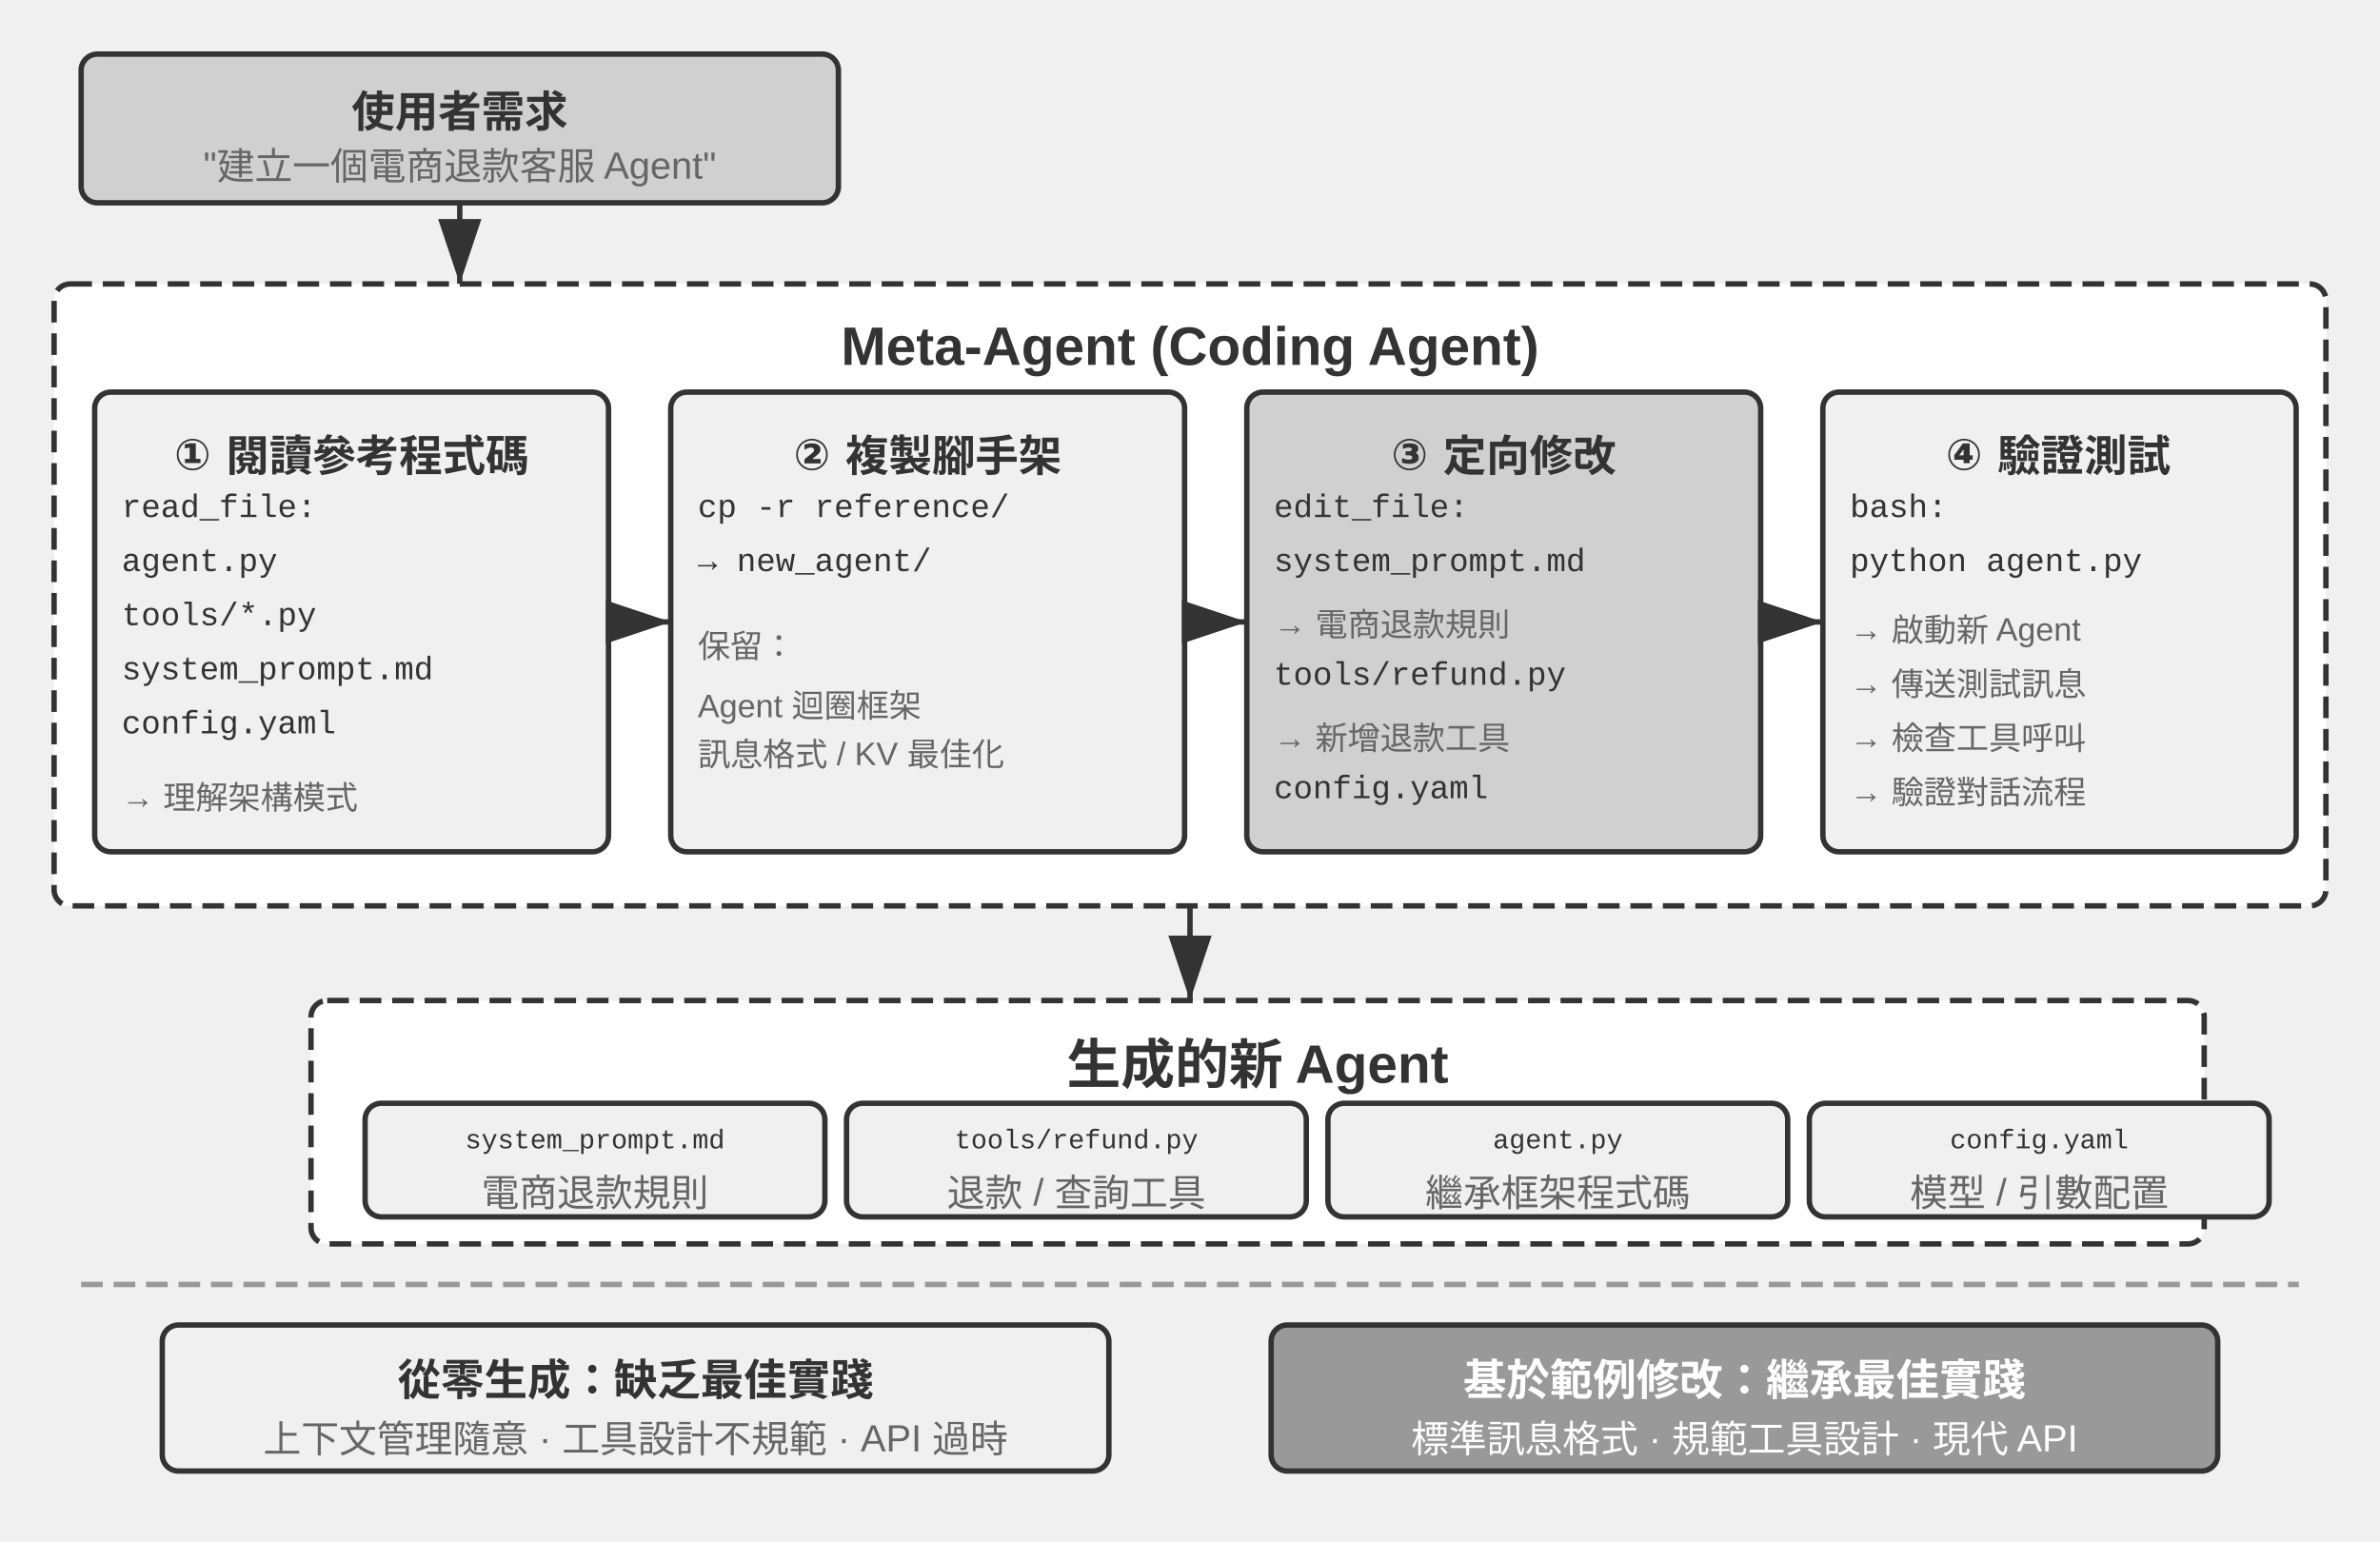
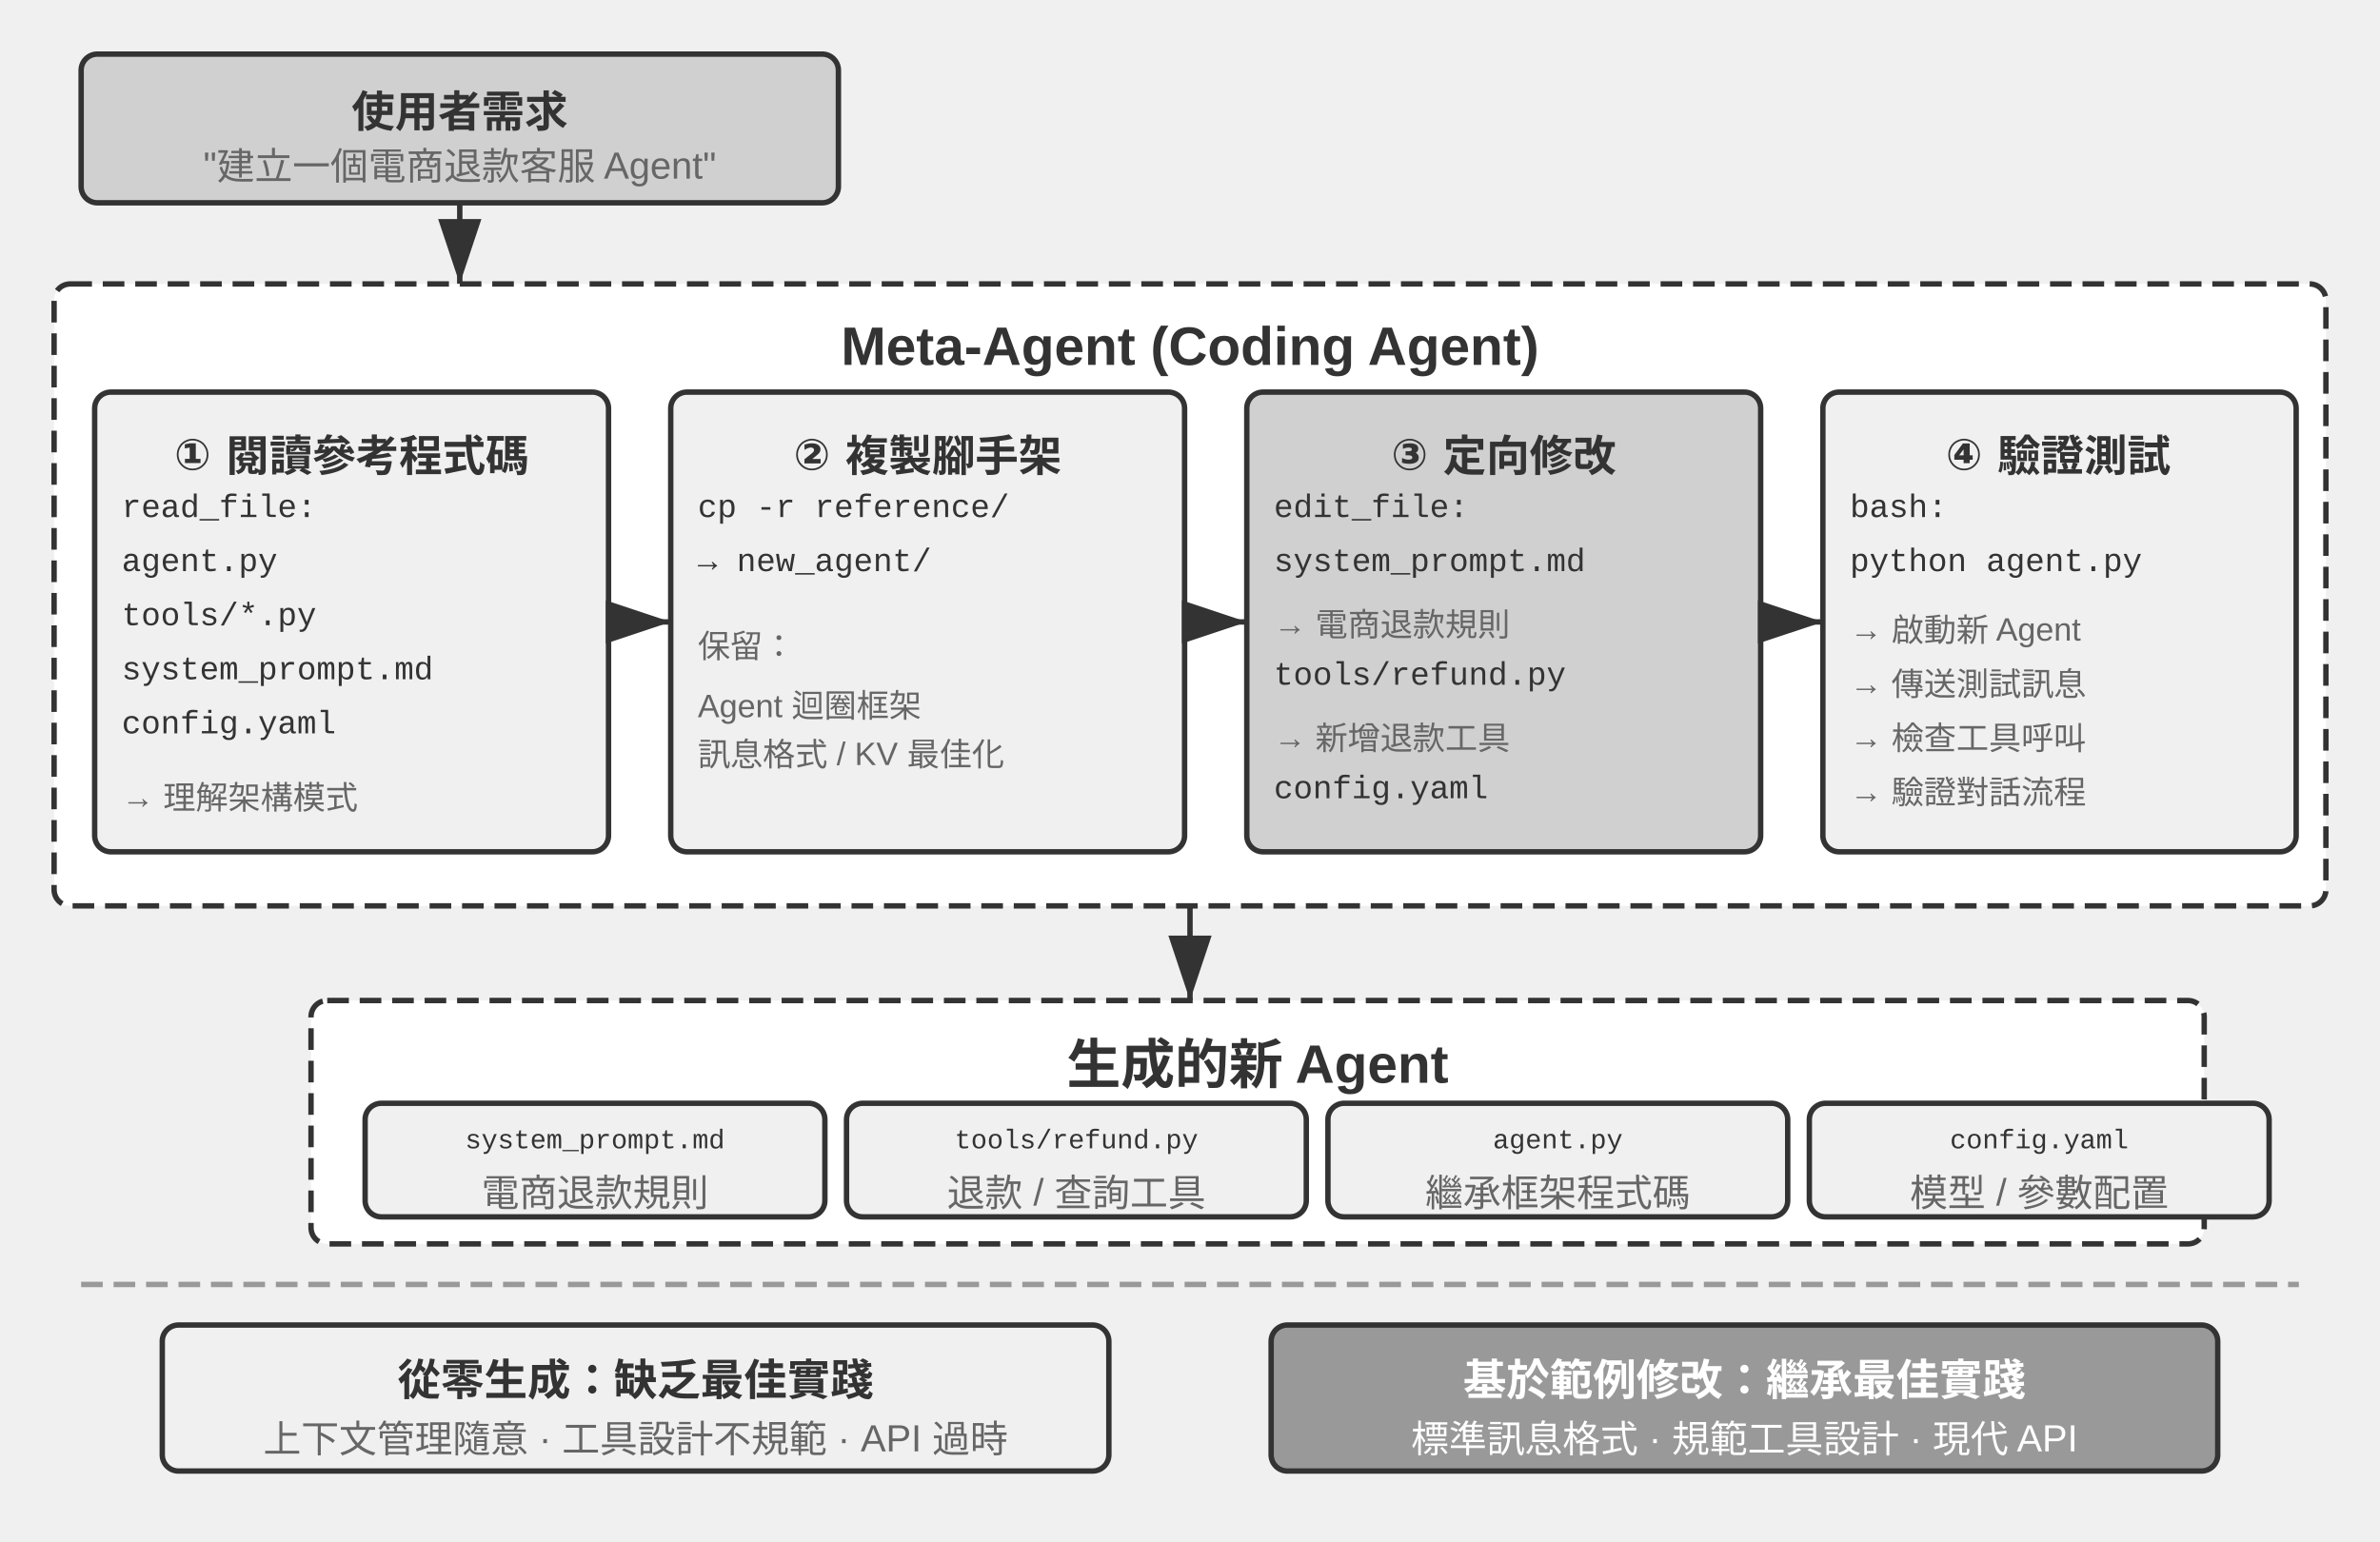
<svg xmlns="http://www.w3.org/2000/svg" viewBox="0 40 880 570" width="880" height="570" style="background:#ffffff">
  <defs>
    <marker id="ah" markerWidth="12" markerHeight="8" refX="12" refY="4" orient="auto">
      <polygon points="0 0, 12 4, 0 8" fill="#333333" />
    </marker>
    <marker id="ah-light" markerWidth="12" markerHeight="8" refX="12" refY="4" orient="auto">
      <polygon points="0 0, 12 4, 0 8" fill="#999999" />
    </marker>
  </defs>
  <rect x="30" y="60" width="280" height="55" rx="6" fill="#d0d0d0" stroke="#333333" stroke-width="2" />
  <text x="170" y="80" font-family="Arial, 'Helvetica Neue', Helvetica, 'PingFang SC', 'Microsoft YaHei', sans-serif" font-size="16" fill="#333333" text-anchor="middle" dominant-baseline="central" font-weight="bold">使用者需求</text>
  <text x="170" y="98" font-family="Arial, 'Helvetica Neue', Helvetica, 'PingFang SC', 'Microsoft YaHei', sans-serif" font-size="14" fill="#666666" text-anchor="middle" dominant-baseline="central" font-weight="normal">"建立一個電商退款客服 Agent"</text>
  <line x1="170" y1="115" x2="170" y2="145" stroke="#333333" stroke-width="2" marker-end="url(#ah)" />
  <rect x="20" y="145" width="840" height="230" rx="6" fill="#ffffff" stroke="#333333" stroke-width="2" stroke-dasharray="8,4" />
  <text x="440" y="168" font-family="Arial, 'Helvetica Neue', Helvetica, 'PingFang SC', 'Microsoft YaHei', sans-serif" font-size="20" fill="#333333" text-anchor="middle" dominant-baseline="central" font-weight="bold">Meta-Agent (Coding Agent)</text>
  <rect x="35" y="185" width="190" height="170" rx="6" fill="#f0f0f0" stroke="#333333" stroke-width="2" />
  <text x="130" y="205" font-family="Arial, 'Helvetica Neue', Helvetica, 'PingFang SC', 'Microsoft YaHei', sans-serif" font-size="16" fill="#333333" text-anchor="middle" dominant-baseline="central" font-weight="bold">① 閱讀參考程式碼</text>
  <text x="45" y="228" font-family="'Courier New', Courier, monospace" font-size="12" fill="#333333" text-anchor="start" dominant-baseline="central">read_file:</text>
  <text x="45" y="248" font-family="'Courier New', Courier, monospace" font-size="12" fill="#333333" text-anchor="start" dominant-baseline="central">  agent.py</text>
  <text x="45" y="268" font-family="'Courier New', Courier, monospace" font-size="12" fill="#333333" text-anchor="start" dominant-baseline="central">  tools/*.py</text>
  <text x="45" y="288" font-family="'Courier New', Courier, monospace" font-size="12" fill="#333333" text-anchor="start" dominant-baseline="central">  system_prompt.md</text>
  <text x="45" y="308" font-family="'Courier New', Courier, monospace" font-size="12" fill="#333333" text-anchor="start" dominant-baseline="central">  config.yaml</text>
  <text x="45" y="332" font-family="Arial, 'Helvetica Neue', Helvetica, 'PingFang SC', 'Microsoft YaHei', sans-serif" font-size="12" fill="#666666" text-anchor="start" dominant-baseline="central" font-weight="normal">→ 理解架構模式</text>
  <line x1="225" y1="270" x2="248" y2="270" stroke="#333333" stroke-width="2" marker-end="url(#ah)" />
  <rect x="248" y="185" width="190" height="170" rx="6" fill="#f0f0f0" stroke="#333333" stroke-width="2" />
  <text x="343" y="205" font-family="Arial, 'Helvetica Neue', Helvetica, 'PingFang SC', 'Microsoft YaHei', sans-serif" font-size="16" fill="#333333" text-anchor="middle" dominant-baseline="central" font-weight="bold">② 複製腳手架</text>
  <text x="258" y="228" font-family="'Courier New', Courier, monospace" font-size="12" fill="#333333" text-anchor="start" dominant-baseline="central">cp -r reference/</text>
  <text x="258" y="248" font-family="'Courier New', Courier, monospace" font-size="12" fill="#333333" text-anchor="start" dominant-baseline="central">  → new_agent/</text>
  <text x="258" y="278" font-family="Arial, 'Helvetica Neue', Helvetica, 'PingFang SC', 'Microsoft YaHei', sans-serif" font-size="12" fill="#666666" text-anchor="start" dominant-baseline="central" font-weight="normal">保留：</text>
  <text x="258" y="298" font-family="Arial, 'Helvetica Neue', Helvetica, 'PingFang SC', 'Microsoft YaHei', sans-serif" font-size="12" fill="#666666" text-anchor="start" dominant-baseline="central" font-weight="normal">  Agent 迴圈框架</text>
  <text x="258" y="318" font-family="Arial, 'Helvetica Neue', Helvetica, 'PingFang SC', 'Microsoft YaHei', sans-serif" font-size="12" fill="#666666" text-anchor="start" dominant-baseline="central" font-weight="normal">  訊息格式 / KV 最佳化</text>
  <line x1="438" y1="270" x2="461" y2="270" stroke="#333333" stroke-width="2" marker-end="url(#ah)" />
  <rect x="461" y="185" width="190" height="170" rx="6" fill="#d0d0d0" stroke="#333333" stroke-width="2" />
  <text x="556" y="205" font-family="Arial, 'Helvetica Neue', Helvetica, 'PingFang SC', 'Microsoft YaHei', sans-serif" font-size="16" fill="#333333" text-anchor="middle" dominant-baseline="central" font-weight="bold">③ 定向修改</text>
  <text x="471" y="228" font-family="'Courier New', Courier, monospace" font-size="12" fill="#333333" text-anchor="start" dominant-baseline="central">edit_file:</text>
  <text x="471" y="248" font-family="'Courier New', Courier, monospace" font-size="12" fill="#333333" text-anchor="start" dominant-baseline="central">  system_prompt.md</text>
  <text x="471" y="268" font-family="Arial, 'Helvetica Neue', Helvetica, 'PingFang SC', 'Microsoft YaHei', sans-serif" font-size="12" fill="#666666" text-anchor="start" dominant-baseline="central" font-weight="normal">  → 電商退款規則</text>
  <text x="471" y="290" font-family="'Courier New', Courier, monospace" font-size="12" fill="#333333" text-anchor="start" dominant-baseline="central">  tools/refund.py</text>
  <text x="471" y="310" font-family="Arial, 'Helvetica Neue', Helvetica, 'PingFang SC', 'Microsoft YaHei', sans-serif" font-size="12" fill="#666666" text-anchor="start" dominant-baseline="central" font-weight="normal">  → 新增退款工具</text>
  <text x="471" y="332" font-family="'Courier New', Courier, monospace" font-size="12" fill="#333333" text-anchor="start" dominant-baseline="central">  config.yaml</text>
  <line x1="651" y1="270" x2="674" y2="270" stroke="#333333" stroke-width="2" marker-end="url(#ah)" />
  <rect x="674" y="185" width="175" height="170" rx="6" fill="#f0f0f0" stroke="#333333" stroke-width="2" />
  <text x="761" y="205" font-family="Arial, 'Helvetica Neue', Helvetica, 'PingFang SC', 'Microsoft YaHei', sans-serif" font-size="16" fill="#333333" text-anchor="middle" dominant-baseline="central" font-weight="bold">④ 驗證測試</text>
  <text x="684" y="228" font-family="'Courier New', Courier, monospace" font-size="12" fill="#333333" text-anchor="start" dominant-baseline="central">bash:</text>
  <text x="684" y="248" font-family="'Courier New', Courier, monospace" font-size="12" fill="#333333" text-anchor="start" dominant-baseline="central">  python agent.py</text>
  <text x="684" y="270" font-family="Arial, 'Helvetica Neue', Helvetica, 'PingFang SC', 'Microsoft YaHei', sans-serif" font-size="12" fill="#666666" text-anchor="start" dominant-baseline="central" font-weight="normal">  → 啟動新 Agent</text>
  <text x="684" y="290" font-family="Arial, 'Helvetica Neue', Helvetica, 'PingFang SC', 'Microsoft YaHei', sans-serif" font-size="12" fill="#666666" text-anchor="start" dominant-baseline="central" font-weight="normal">  → 傳送測試訊息</text>
  <text x="684" y="310" font-family="Arial, 'Helvetica Neue', Helvetica, 'PingFang SC', 'Microsoft YaHei', sans-serif" font-size="12" fill="#666666" text-anchor="start" dominant-baseline="central" font-weight="normal">  → 檢查工具呼叫</text>
  <text x="684" y="330" font-family="Arial, 'Helvetica Neue', Helvetica, 'PingFang SC', 'Microsoft YaHei', sans-serif" font-size="12" fill="#666666" text-anchor="start" dominant-baseline="central" font-weight="normal">  → 驗證對話流程</text>
  <line x1="440.0" y1="375" x2="440.0" y2="410" stroke="#333333" stroke-width="2" marker-end="url(#ah)" />
  <rect x="115" y="410" width="700" height="90" rx="6" fill="#ffffff" stroke="#333333" stroke-width="2" stroke-dasharray="8,4" />
  <text x="465" y="432" font-family="Arial, 'Helvetica Neue', Helvetica, 'PingFang SC', 'Microsoft YaHei', sans-serif" font-size="20" fill="#333333" text-anchor="middle" dominant-baseline="central" font-weight="bold">生成的新 Agent</text>
  <rect x="135" y="448" width="170" height="42" rx="6" fill="#f0f0f0" stroke="#333333" stroke-width="2" />
  <text x="220" y="462" font-family="'Courier New', Courier, monospace" font-size="10" fill="#333333" text-anchor="middle" dominant-baseline="central">system_prompt.md</text>
  <text x="220" y="480" font-family="Arial, 'Helvetica Neue', Helvetica, 'PingFang SC', 'Microsoft YaHei', sans-serif" font-size="14" fill="#666666" text-anchor="middle" dominant-baseline="central" font-weight="normal">電商退款規則</text>
  <rect x="313" y="448" width="170" height="42" rx="6" fill="#f0f0f0" stroke="#333333" stroke-width="2" />
  <text x="398" y="462" font-family="'Courier New', Courier, monospace" font-size="10" fill="#333333" text-anchor="middle" dominant-baseline="central">tools/refund.py</text>
  <text x="398" y="480" font-family="Arial, 'Helvetica Neue', Helvetica, 'PingFang SC', 'Microsoft YaHei', sans-serif" font-size="14" fill="#666666" text-anchor="middle" dominant-baseline="central" font-weight="normal">退款 / 查詢工具</text>
  <rect x="491" y="448" width="170" height="42" rx="6" fill="#f0f0f0" stroke="#333333" stroke-width="2" />
  <text x="576" y="462" font-family="'Courier New', Courier, monospace" font-size="10" fill="#333333" text-anchor="middle" dominant-baseline="central">agent.py</text>
  <text x="576" y="480" font-family="Arial, 'Helvetica Neue', Helvetica, 'PingFang SC', 'Microsoft YaHei', sans-serif" font-size="14" fill="#666666" text-anchor="middle" dominant-baseline="central" font-weight="normal">繼承框架程式碼</text>
  <rect x="669" y="448" width="170" height="42" rx="6" fill="#f0f0f0" stroke="#333333" stroke-width="2" />
  <text x="754" y="462" font-family="'Courier New', Courier, monospace" font-size="10" fill="#333333" text-anchor="middle" dominant-baseline="central">config.yaml</text>
-   <text x="754" y="480" font-family="Arial, 'Helvetica Neue', Helvetica, 'PingFang SC', 'Microsoft YaHei', sans-serif" font-size="14" fill="#666666" text-anchor="middle" dominant-baseline="central" font-weight="normal">模型 / 引數配置</text>
+   <text x="754" y="480" font-family="Arial, 'Helvetica Neue', Helvetica, 'PingFang SC', 'Microsoft YaHei', sans-serif" font-size="14" fill="#666666" text-anchor="middle" dominant-baseline="central" font-weight="normal">模型 / 參數配置</text>
  <line x1="30" y1="515" x2="850" y2="515" stroke="#999999" stroke-width="2" stroke-dasharray="8,4" />
  <rect x="60" y="530" width="350" height="54" rx="6" fill="#f0f0f0" stroke="#333333" stroke-width="2" />
  <text x="235" y="549" font-family="Arial, 'Helvetica Neue', Helvetica, 'PingFang SC', 'Microsoft YaHei', sans-serif" font-size="16" fill="#333333" text-anchor="middle" dominant-baseline="central" font-weight="bold">從零生成：缺乏最佳實踐</text>
  <text x="235" y="571" font-family="Arial, 'Helvetica Neue', Helvetica, 'PingFang SC', 'Microsoft YaHei', sans-serif" font-size="14" fill="#666666" text-anchor="middle" dominant-baseline="central" font-weight="normal">上下文管理隨意 · 工具設計不規範 · API 過時</text>
  <rect x="470" y="530" width="350" height="54" rx="6" fill="#999999" stroke="#333333" stroke-width="2" />
  <text x="645" y="549" font-family="Arial, 'Helvetica Neue', Helvetica, 'PingFang SC', 'Microsoft YaHei', sans-serif" font-size="16" fill="#ffffff" text-anchor="middle" dominant-baseline="central" font-weight="bold">基於範例修改：繼承最佳實踐</text>
  <text x="645" y="571" font-family="Arial, 'Helvetica Neue', Helvetica, 'PingFang SC', 'Microsoft YaHei', sans-serif" font-size="14" fill="#ffffff" text-anchor="middle" dominant-baseline="central" font-weight="normal">標準訊息格式 · 規範工具設計 · 現代 API</text>
</svg>
